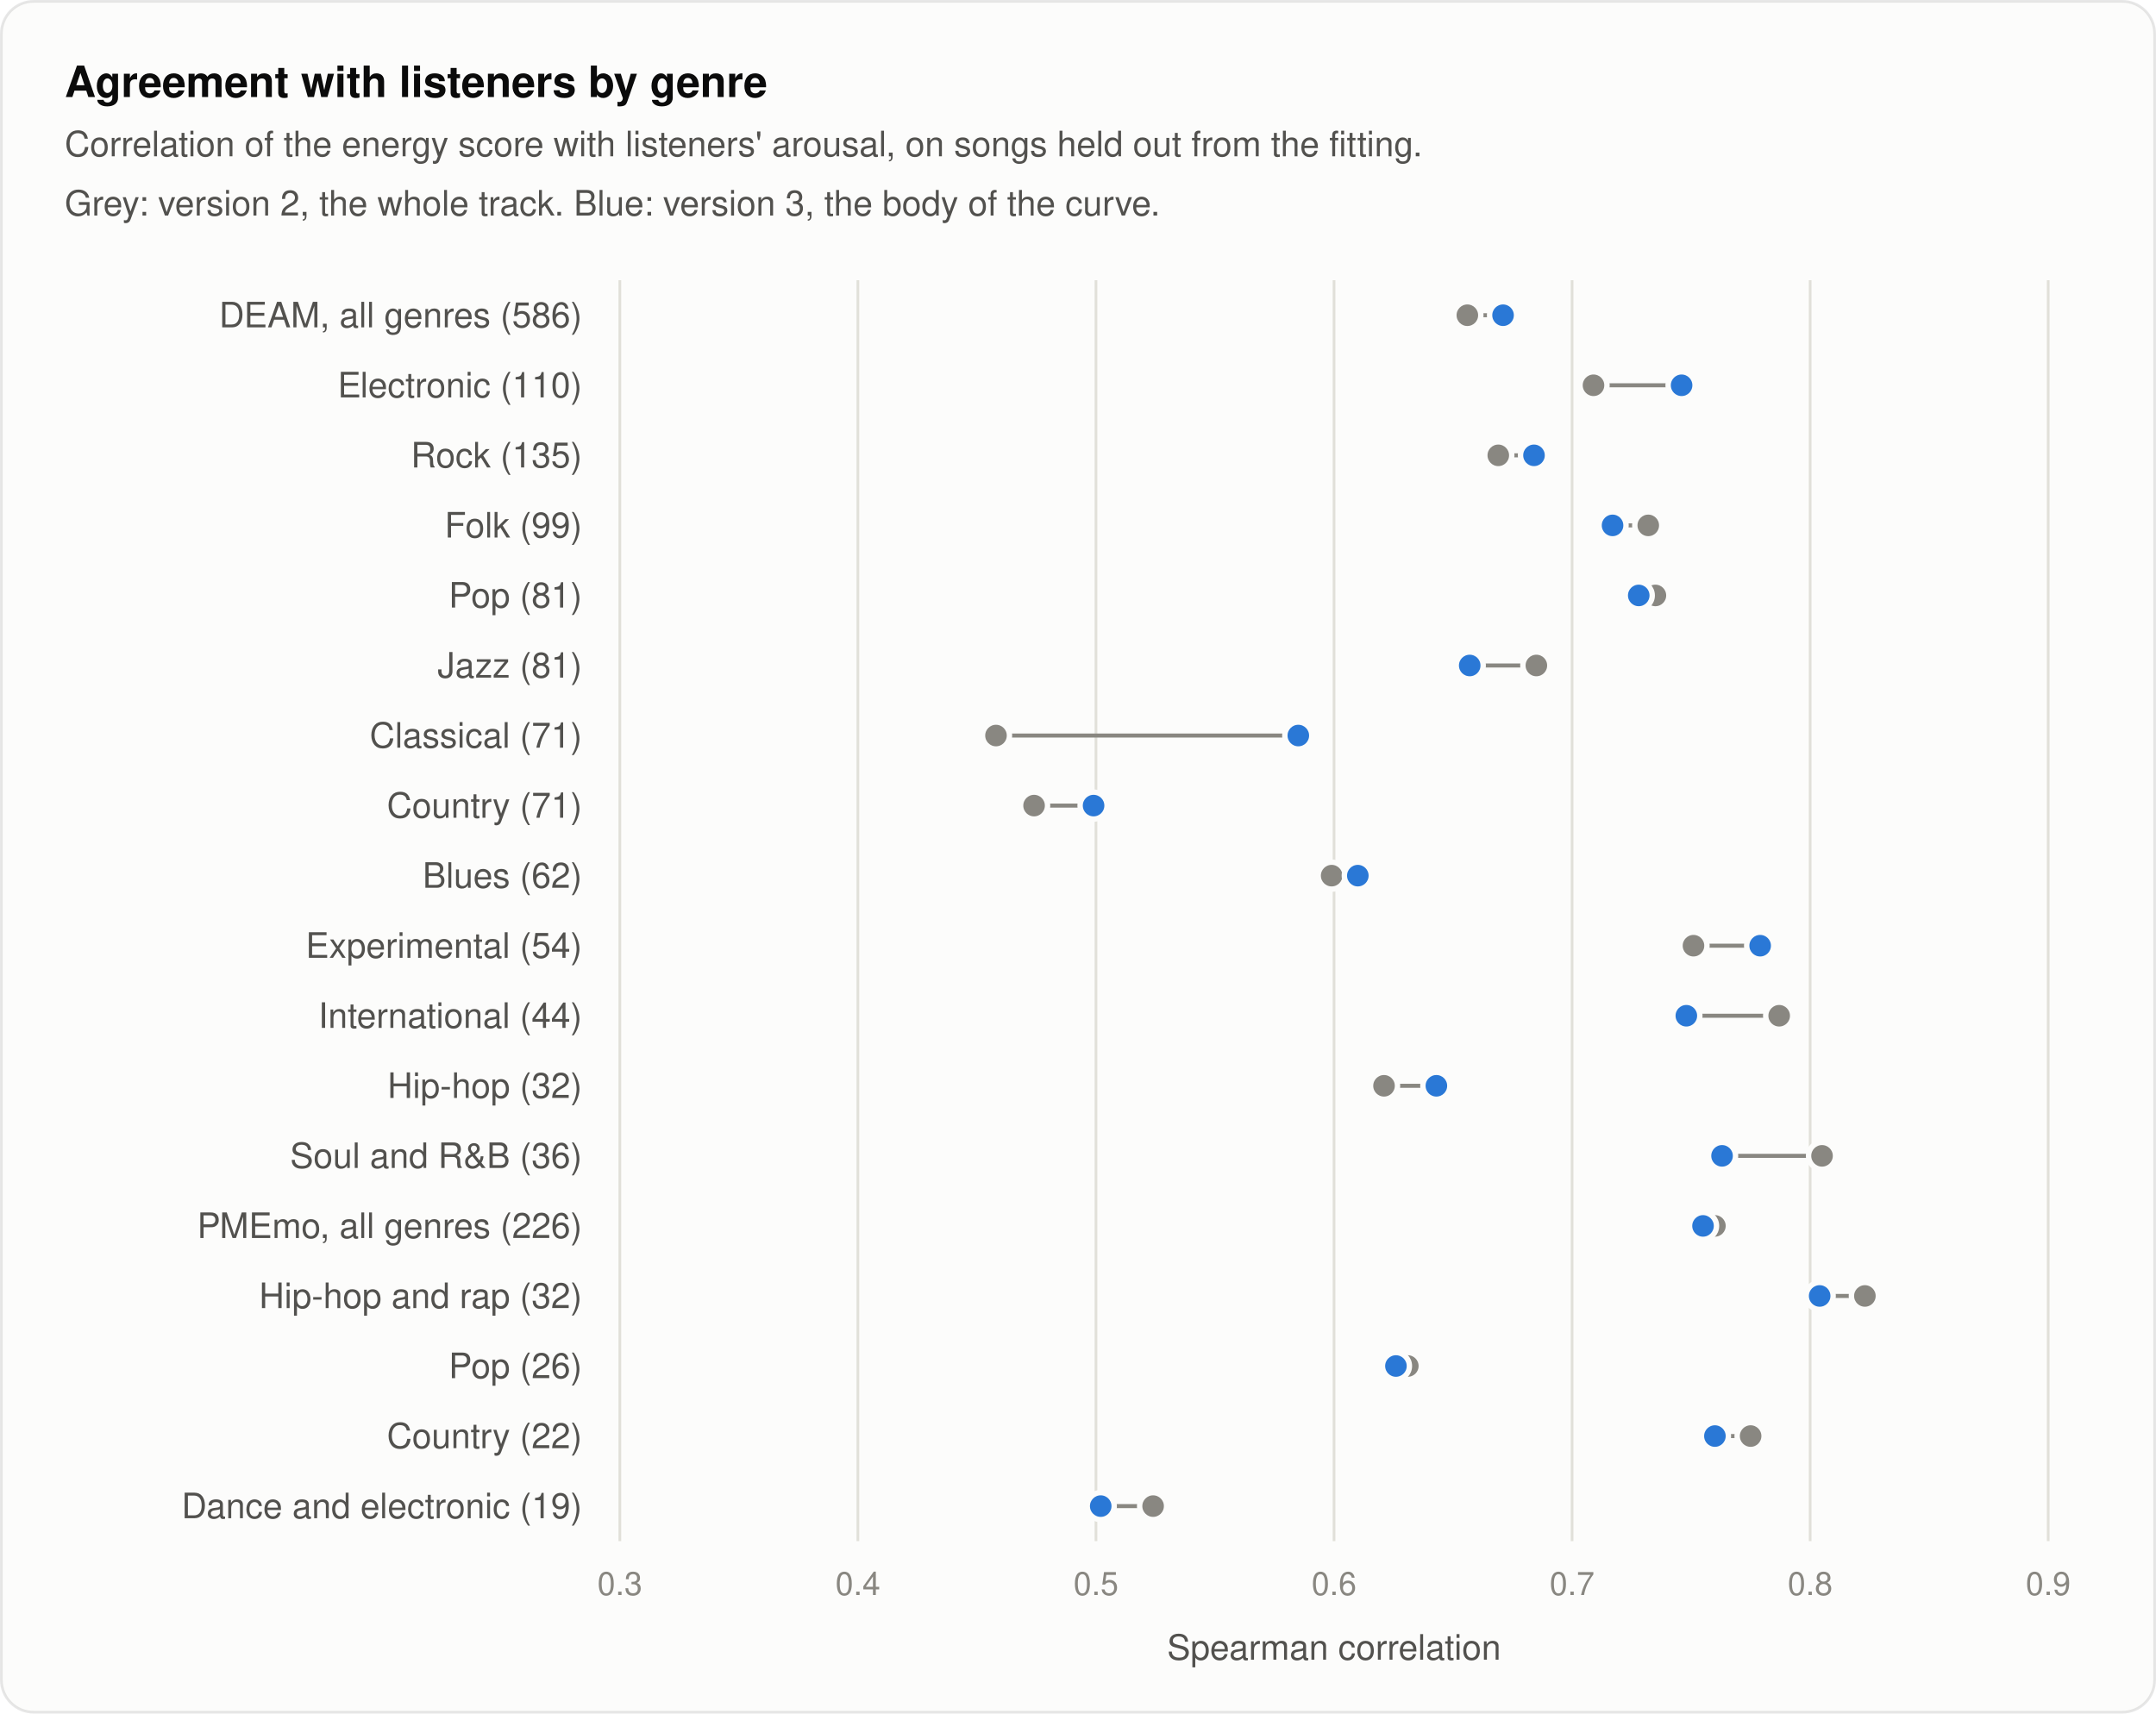
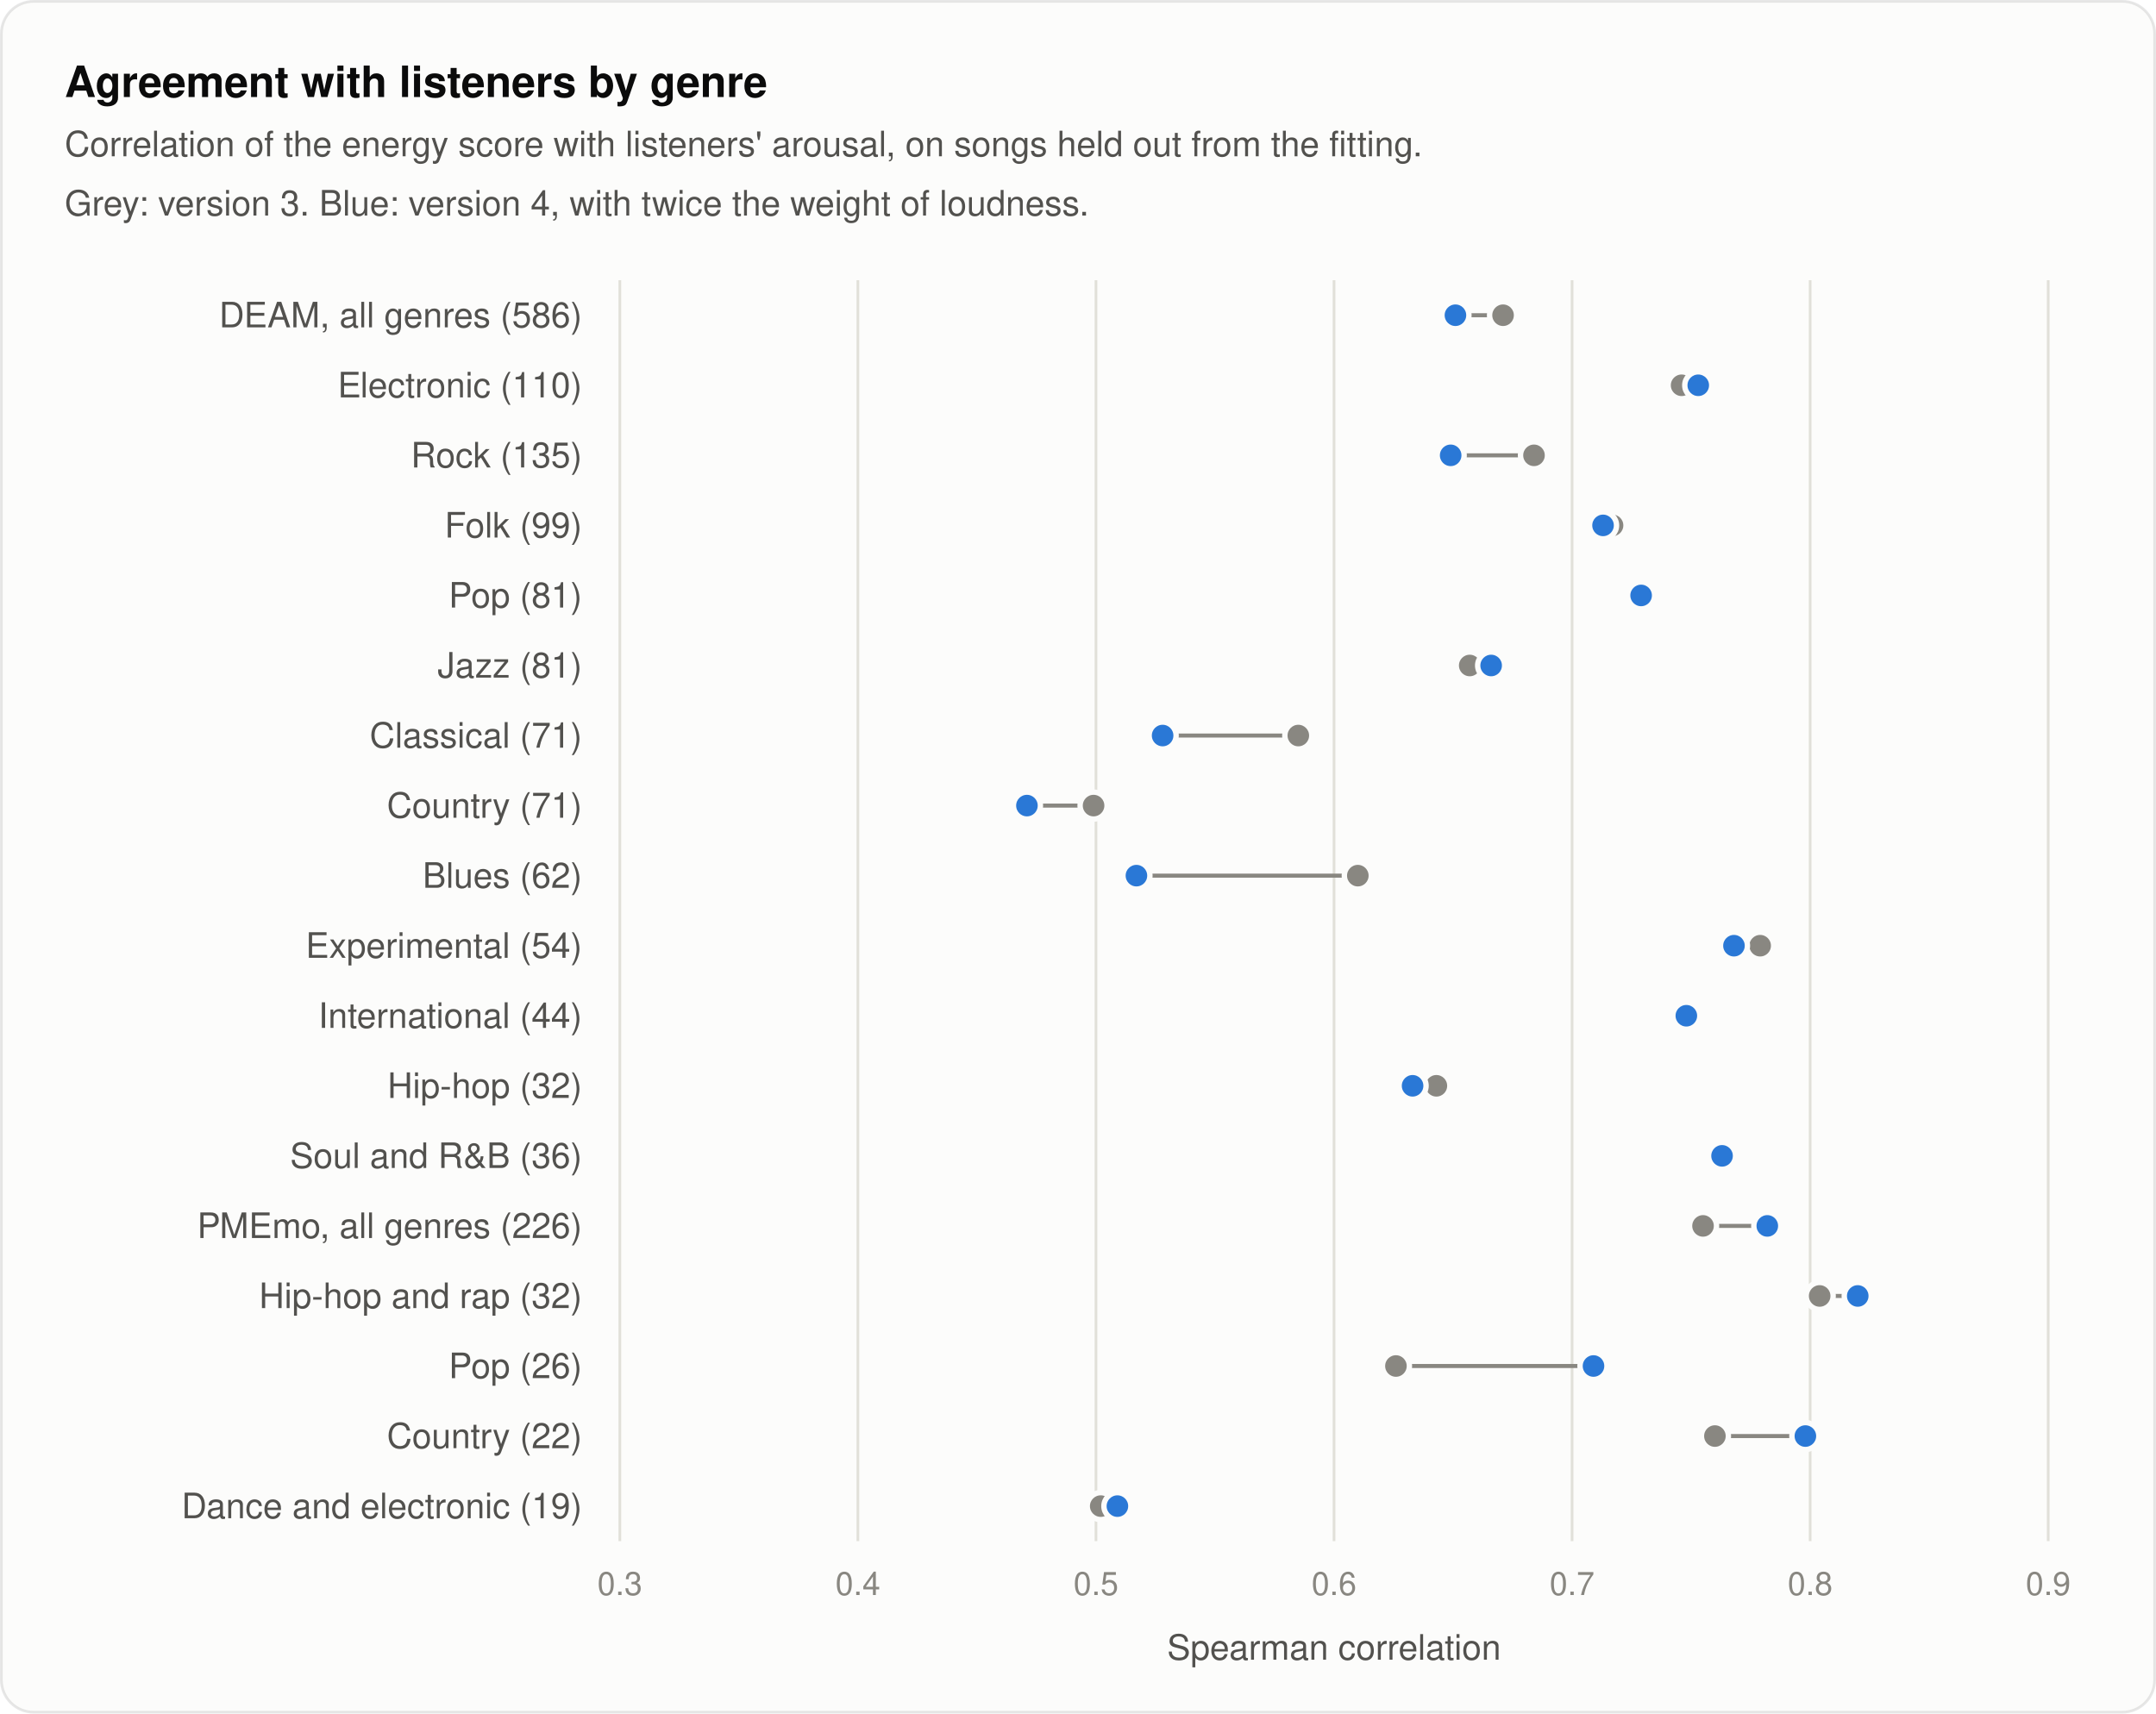
<svg xmlns="http://www.w3.org/2000/svg" width="800" height="636" viewBox="0 0 800 636" role="img" aria-labelledby="chart-title chart-desc" font-family="system-ui, -apple-system, &quot;Segoe UI&quot;, Helvetica, Arial, sans-serif">
  <style>
.surface { fill: #fcfcfb; stroke: rgba(11,11,11,0.10); }
.title { fill: #0b0b0b; font-size: 16px; font-weight: 600; }
.subtitle { fill: #52514e; font-size: 13px; }
.label { fill: #52514e; font-size: 13px; }
.value { fill: #0b0b0b; font-size: 13px; font-weight: 600; }
.tick { fill: #898781; font-size: 12px; font-variant-numeric: tabular-nums; }
.grid { stroke: #e1e0d9; stroke-width: 1; fill: none; }
.axis { stroke: #c3c2b7; stroke-width: 1; fill: none; }
.reference { stroke: #898781; stroke-width: 1.5; fill: none; }
.series-line { stroke: #2a78d6; stroke-width: 2; fill: none; stroke-linejoin: round; stroke-linecap: round; }
.series-fill { fill: #2a78d6; }
.series-wash { fill: #2a78d6; fill-opacity: 0.10; }
.muted-fill { fill: #898781; }
.ring { stroke: #fcfcfb; stroke-width: 2; }
@media (prefers-color-scheme: dark) {
  .surface { fill: #1a1a19; stroke: rgba(255,255,255,0.10); }
  .title, .value { fill: #f0efec; }
  .subtitle, .label { fill: #c3c2b7; }
  .grid { stroke: #2c2c2a; }
  .axis { stroke: #383835; }
  .series-line { stroke: #3987e5; }
  .series-fill, .series-wash { fill: #3987e5; }
  .muted-fill { fill: #898781; }
  .ring { stroke: #1a1a19; }
}
</style>
  <rect x="0.5" y="0.5" width="799" height="635" rx="12" class="surface" />
  <text x="24" y="36" class="title" text-anchor="start">Agreement with listeners by genre</text>
  <text x="24" y="58" class="subtitle" text-anchor="start">Correlation of the energy score with listeners' arousal, on songs held out from the fitting.</text>
-   <text x="24" y="80" class="subtitle" text-anchor="start">Grey: version 2, the whole track. Blue: version 3, the body of the curve.</text>
+   <text x="24" y="80" class="subtitle" text-anchor="start">Grey: version 3. Blue: version 4, with twice the weight of loudness.</text>
  <line x1="230" y1="104" x2="230" y2="572" class="grid" />
  <text x="230" y="592" class="tick" text-anchor="middle">0.3</text>
  <line x1="318.33" y1="104" x2="318.33" y2="572" class="grid" />
  <text x="318.33" y="592" class="tick" text-anchor="middle">0.4</text>
  <line x1="406.67" y1="104" x2="406.67" y2="572" class="grid" />
  <text x="406.67" y="592" class="tick" text-anchor="middle">0.5</text>
  <line x1="495" y1="104" x2="495" y2="572" class="grid" />
  <text x="495" y="592" class="tick" text-anchor="middle">0.6</text>
  <line x1="583.33" y1="104" x2="583.33" y2="572" class="grid" />
  <text x="583.33" y="592" class="tick" text-anchor="middle">0.7</text>
  <line x1="671.67" y1="104" x2="671.67" y2="572" class="grid" />
  <text x="671.67" y="592" class="tick" text-anchor="middle">0.8</text>
  <line x1="760" y1="104" x2="760" y2="572" class="grid" />
  <text x="760" y="592" class="tick" text-anchor="middle">0.9</text>
  <text x="495" y="616" class="label" text-anchor="middle">Spearman correlation</text>
  <text x="216" y="121.5" class="label" text-anchor="end">DEAM, all genres (586)</text>
-   <line x1="544.47" y1="117" x2="557.72" y2="117" class="reference" />
-   <circle cx="544.47" cy="117" r="5" class="muted-fill ring" />
-   <circle cx="557.72" cy="117" r="5" class="series-fill ring" />
+   <line x1="557.72" y1="117" x2="540.05" y2="117" class="reference" />
+   <circle cx="557.72" cy="117" r="5" class="muted-fill ring" />
+   <circle cx="540.05" cy="117" r="5" class="series-fill ring" />
  <text x="216" y="147.5" class="label" text-anchor="end">Electronic (110)</text>
-   <line x1="591.28" y1="143" x2="623.97" y2="143" class="reference" />
-   <circle cx="591.28" cy="143" r="5" class="muted-fill ring" />
-   <circle cx="623.97" cy="143" r="5" class="series-fill ring" />
+   <line x1="623.97" y1="143" x2="630.15" y2="143" class="reference" />
+   <circle cx="623.97" cy="143" r="5" class="muted-fill ring" />
+   <circle cx="630.15" cy="143" r="5" class="series-fill ring" />
  <text x="216" y="173.5" class="label" text-anchor="end">Rock (135)</text>
-   <line x1="555.95" y1="169" x2="569.2" y2="169" class="reference" />
-   <circle cx="555.95" cy="169" r="5" class="muted-fill ring" />
-   <circle cx="569.2" cy="169" r="5" class="series-fill ring" />
+   <line x1="569.2" y1="169" x2="538.28" y2="169" class="reference" />
+   <circle cx="569.2" cy="169" r="5" class="muted-fill ring" />
+   <circle cx="538.28" cy="169" r="5" class="series-fill ring" />
  <text x="216" y="199.5" class="label" text-anchor="end">Folk (99)</text>
-   <line x1="611.6" y1="195" x2="598.35" y2="195" class="reference" />
-   <circle cx="611.6" cy="195" r="5" class="muted-fill ring" />
-   <circle cx="598.35" cy="195" r="5" class="series-fill ring" />
+   <line x1="598.35" y1="195" x2="594.82" y2="195" class="reference" />
+   <circle cx="598.35" cy="195" r="5" class="muted-fill ring" />
+   <circle cx="594.82" cy="195" r="5" class="series-fill ring" />
  <text x="216" y="225.5" class="label" text-anchor="end">Pop (81)</text>
-   <line x1="614.25" y1="221" x2="608.07" y2="221" class="reference" />
-   <circle cx="614.25" cy="221" r="5" class="muted-fill ring" />
-   <circle cx="608.07" cy="221" r="5" class="series-fill ring" />
+   <line x1="608.07" y1="221" x2="608.95" y2="221" class="reference" />
+   <circle cx="608.07" cy="221" r="5" class="muted-fill ring" />
+   <circle cx="608.95" cy="221" r="5" class="series-fill ring" />
  <text x="216" y="251.5" class="label" text-anchor="end">Jazz (81)</text>
-   <line x1="570.08" y1="247" x2="545.35" y2="247" class="reference" />
-   <circle cx="570.08" cy="247" r="5" class="muted-fill ring" />
-   <circle cx="545.35" cy="247" r="5" class="series-fill ring" />
+   <line x1="545.35" y1="247" x2="553.3" y2="247" class="reference" />
+   <circle cx="545.35" cy="247" r="5" class="muted-fill ring" />
+   <circle cx="553.3" cy="247" r="5" class="series-fill ring" />
  <text x="216" y="277.5" class="label" text-anchor="end">Classical (71)</text>
-   <line x1="369.57" y1="273" x2="481.75" y2="273" class="reference" />
-   <circle cx="369.57" cy="273" r="5" class="muted-fill ring" />
-   <circle cx="481.75" cy="273" r="5" class="series-fill ring" />
+   <line x1="481.75" y1="273" x2="431.4" y2="273" class="reference" />
+   <circle cx="481.75" cy="273" r="5" class="muted-fill ring" />
+   <circle cx="431.4" cy="273" r="5" class="series-fill ring" />
  <text x="216" y="303.5" class="label" text-anchor="end">Country (71)</text>
-   <line x1="383.7" y1="299" x2="405.78" y2="299" class="reference" />
-   <circle cx="383.7" cy="299" r="5" class="muted-fill ring" />
-   <circle cx="405.78" cy="299" r="5" class="series-fill ring" />
+   <line x1="405.78" y1="299" x2="381.05" y2="299" class="reference" />
+   <circle cx="405.78" cy="299" r="5" class="muted-fill ring" />
+   <circle cx="381.05" cy="299" r="5" class="series-fill ring" />
  <text x="216" y="329.5" class="label" text-anchor="end">Blues (62)</text>
-   <line x1="494.12" y1="325" x2="503.83" y2="325" class="reference" />
-   <circle cx="494.12" cy="325" r="5" class="muted-fill ring" />
-   <circle cx="503.83" cy="325" r="5" class="series-fill ring" />
+   <line x1="503.83" y1="325" x2="421.68" y2="325" class="reference" />
+   <circle cx="503.83" cy="325" r="5" class="muted-fill ring" />
+   <circle cx="421.68" cy="325" r="5" class="series-fill ring" />
  <text x="216" y="355.5" class="label" text-anchor="end">Experimental (54)</text>
-   <line x1="628.38" y1="351" x2="653.12" y2="351" class="reference" />
-   <circle cx="628.38" cy="351" r="5" class="muted-fill ring" />
-   <circle cx="653.12" cy="351" r="5" class="series-fill ring" />
+   <line x1="653.12" y1="351" x2="643.4" y2="351" class="reference" />
+   <circle cx="653.12" cy="351" r="5" class="muted-fill ring" />
+   <circle cx="643.4" cy="351" r="5" class="series-fill ring" />
  <text x="216" y="381.5" class="label" text-anchor="end">International (44)</text>
-   <line x1="660.18" y1="377" x2="625.73" y2="377" class="reference" />
-   <circle cx="660.18" cy="377" r="5" class="muted-fill ring" />
+   <line x1="625.73" y1="377" x2="625.73" y2="377" class="reference" />
+   <circle cx="625.73" cy="377" r="5" class="muted-fill ring" />
  <circle cx="625.73" cy="377" r="5" class="series-fill ring" />
  <text x="216" y="407.5" class="label" text-anchor="end">Hip-hop (32)</text>
-   <line x1="513.55" y1="403" x2="532.98" y2="403" class="reference" />
-   <circle cx="513.55" cy="403" r="5" class="muted-fill ring" />
-   <circle cx="532.98" cy="403" r="5" class="series-fill ring" />
+   <line x1="532.98" y1="403" x2="524.15" y2="403" class="reference" />
+   <circle cx="532.98" cy="403" r="5" class="muted-fill ring" />
+   <circle cx="524.15" cy="403" r="5" class="series-fill ring" />
  <text x="216" y="433.5" class="label" text-anchor="end">Soul and R&amp;B (36)</text>
-   <line x1="676.08" y1="429" x2="638.98" y2="429" class="reference" />
-   <circle cx="676.08" cy="429" r="5" class="muted-fill ring" />
+   <line x1="638.98" y1="429" x2="638.98" y2="429" class="reference" />
+   <circle cx="638.98" cy="429" r="5" class="muted-fill ring" />
  <circle cx="638.98" cy="429" r="5" class="series-fill ring" />
  <text x="216" y="459.5" class="label" text-anchor="end">PMEmo, all genres (226)</text>
-   <line x1="636.33" y1="455" x2="631.92" y2="455" class="reference" />
-   <circle cx="636.33" cy="455" r="5" class="muted-fill ring" />
-   <circle cx="631.92" cy="455" r="5" class="series-fill ring" />
+   <line x1="631.92" y1="455" x2="655.77" y2="455" class="reference" />
+   <circle cx="631.92" cy="455" r="5" class="muted-fill ring" />
+   <circle cx="655.77" cy="455" r="5" class="series-fill ring" />
  <text x="216" y="485.5" class="label" text-anchor="end">Hip-hop and rap (32)</text>
-   <line x1="691.98" y1="481" x2="675.2" y2="481" class="reference" />
-   <circle cx="691.98" cy="481" r="5" class="muted-fill ring" />
-   <circle cx="675.2" cy="481" r="5" class="series-fill ring" />
+   <line x1="675.2" y1="481" x2="689.33" y2="481" class="reference" />
+   <circle cx="675.2" cy="481" r="5" class="muted-fill ring" />
+   <circle cx="689.33" cy="481" r="5" class="series-fill ring" />
  <text x="216" y="511.5" class="label" text-anchor="end">Pop (26)</text>
-   <line x1="522.38" y1="507" x2="517.97" y2="507" class="reference" />
-   <circle cx="522.38" cy="507" r="5" class="muted-fill ring" />
-   <circle cx="517.97" cy="507" r="5" class="series-fill ring" />
+   <line x1="517.97" y1="507" x2="591.28" y2="507" class="reference" />
+   <circle cx="517.97" cy="507" r="5" class="muted-fill ring" />
+   <circle cx="591.28" cy="507" r="5" class="series-fill ring" />
  <text x="216" y="537.5" class="label" text-anchor="end">Country (22)</text>
-   <line x1="649.58" y1="533" x2="636.33" y2="533" class="reference" />
-   <circle cx="649.58" cy="533" r="5" class="muted-fill ring" />
-   <circle cx="636.33" cy="533" r="5" class="series-fill ring" />
+   <line x1="636.33" y1="533" x2="669.9" y2="533" class="reference" />
+   <circle cx="636.33" cy="533" r="5" class="muted-fill ring" />
+   <circle cx="669.9" cy="533" r="5" class="series-fill ring" />
  <text x="216" y="563.5" class="label" text-anchor="end">Dance and electronic (19)</text>
-   <line x1="427.87" y1="559" x2="408.43" y2="559" class="reference" />
-   <circle cx="427.87" cy="559" r="5" class="muted-fill ring" />
-   <circle cx="408.43" cy="559" r="5" class="series-fill ring" />
+   <line x1="408.43" y1="559" x2="414.62" y2="559" class="reference" />
+   <circle cx="408.43" cy="559" r="5" class="muted-fill ring" />
+   <circle cx="414.62" cy="559" r="5" class="series-fill ring" />
</svg>
